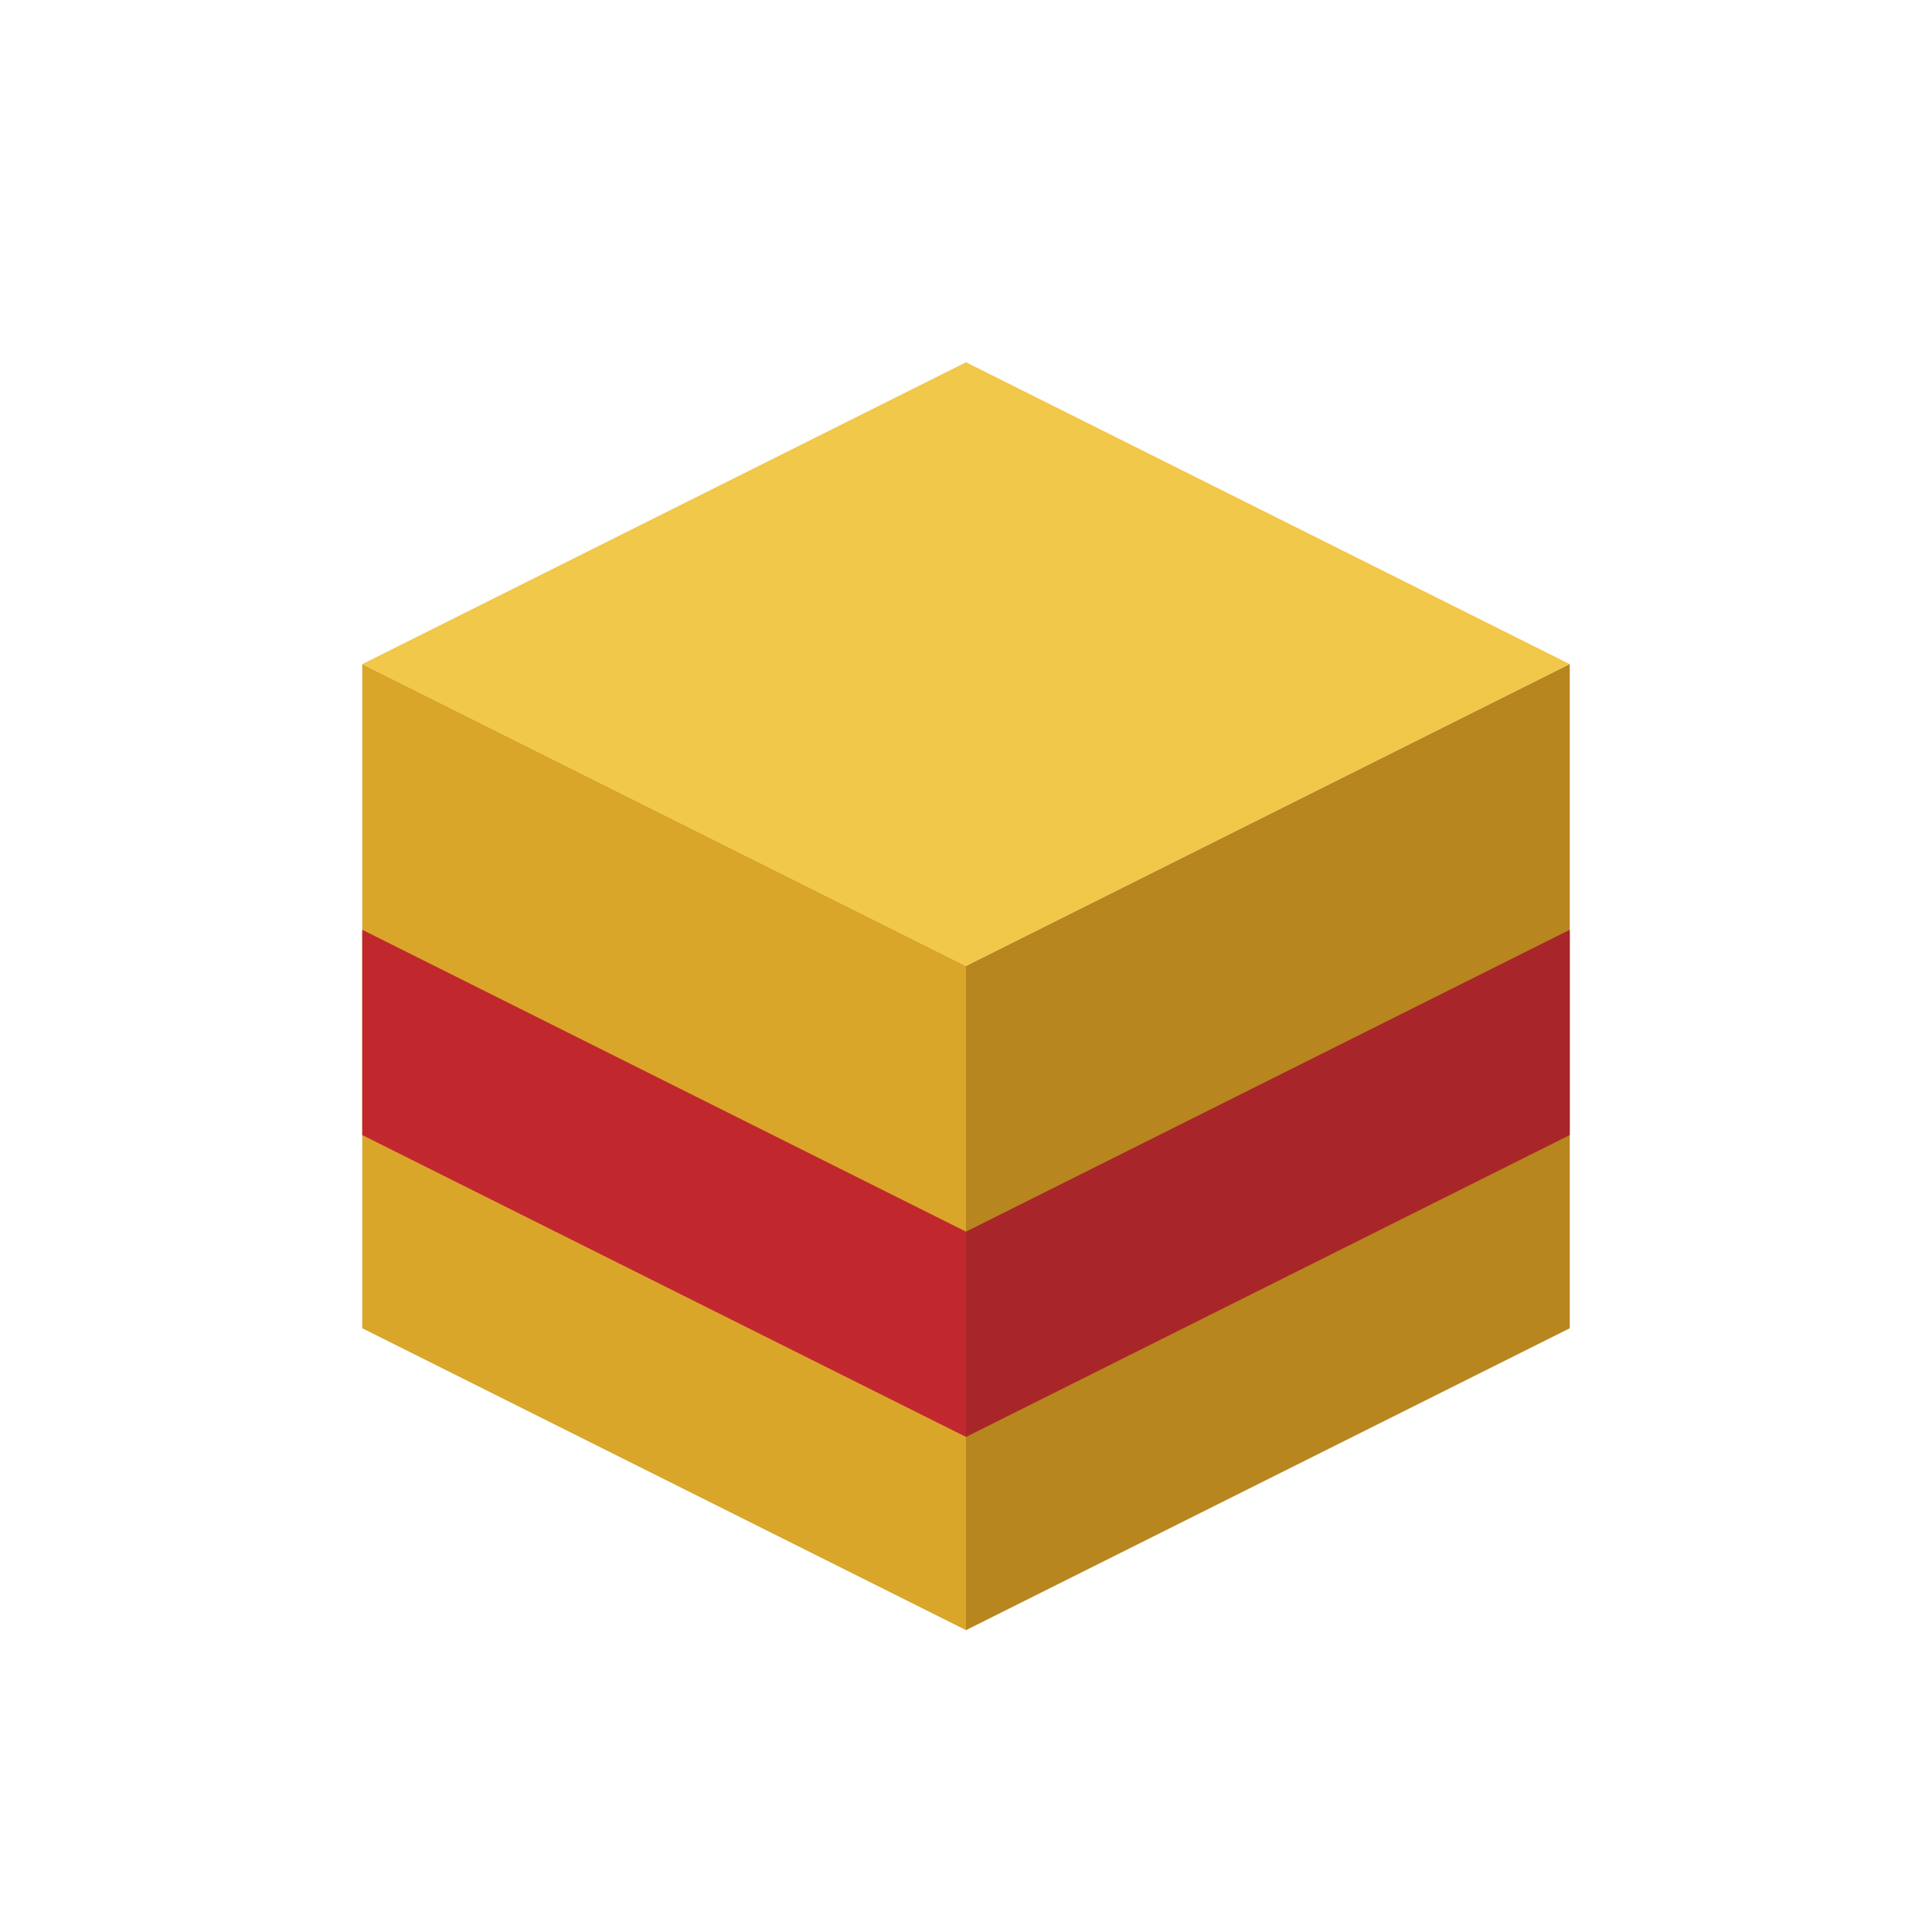
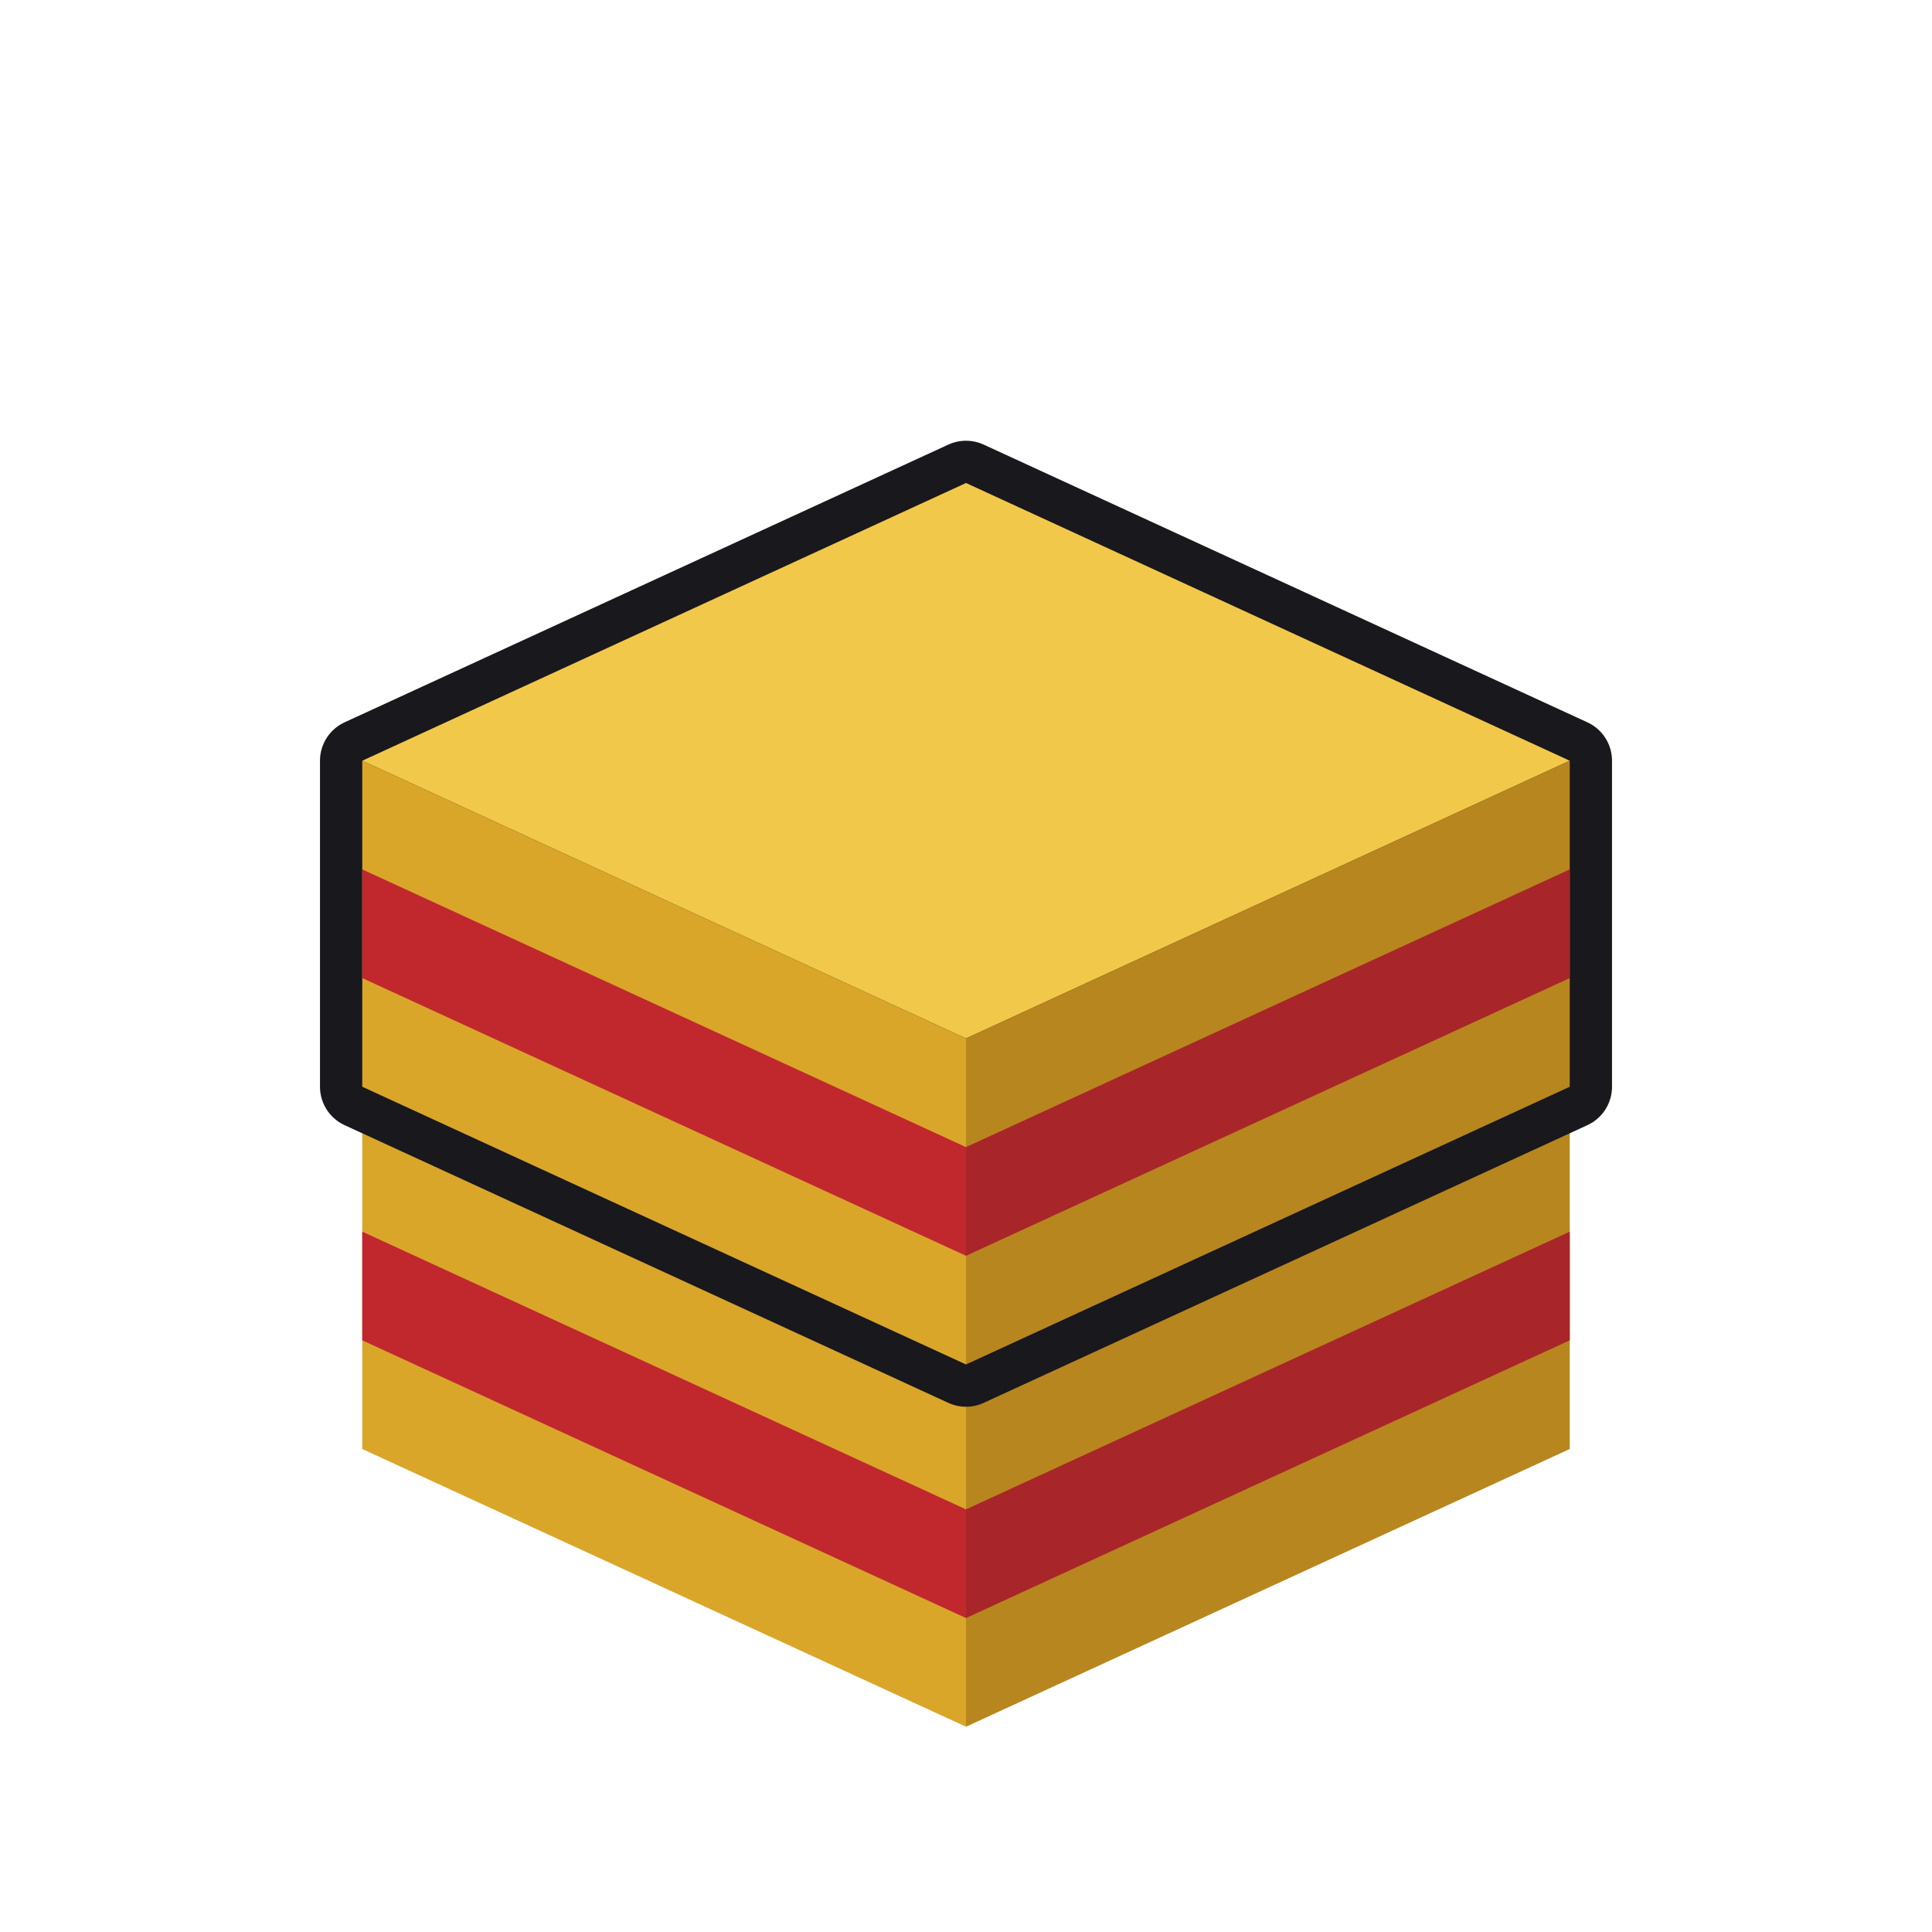
<svg xmlns="http://www.w3.org/2000/svg" viewBox="0 0 32 32">
-   <path fill="#f2c84a" d="M16 6l10 5-10 5-10-5z" />
-   <path fill="#d9a62a" d="M6 11l10 5v11l-10-5z" />
-   <path fill="#b8861e" d="M16 16l10-5v11l-10 5z" />
-   <path fill="#c0282e" d="M6 15.4l10 5v3.4l-10-5z" />
-   <path fill="#a8252a" d="M16 20.4l10-5v3.4l-10 5z" />
+   <path fill="#f2c84a" d="M16 14l10 4.6-10 4.6-10-4.6z" />
+   <path fill="#d9a62a" d="M6 18.6l10 4.6v5.4l-10-4.6z" />
+   <path fill="#b8861e" d="M16 23.2l10-4.6v5.4l-10 4.6z" />
+   <path fill="#c0282e" d="M6 20.4l10 4.6v1.8l-10-4.6z" />
+   <path fill="#a8252a" d="M16 25l10-4.6v1.8l-10 4.6z" />
+   <path fill="#18181d" stroke="#18181d" stroke-width="1.4" stroke-linejoin="round" d="M16 8l10 4.6v5.4l-10 4.6-10-4.6v-5.4z" />
+   <path fill="#f2c84a" d="M16 8l10 4.6-10 4.6-10-4.6z" />
+   <path fill="#d9a62a" d="M6 12.6l10 4.6v5.4l-10-4.6z" />
+   <path fill="#b8861e" d="M16 17.2l10-4.6v5.4l-10 4.6z" />
+   <path fill="#c0282e" d="M6 14.4l10 4.6v1.8l-10-4.6z" />
+   <path fill="#a8252a" d="M16 19l10-4.6v1.8l-10 4.6z" />
</svg>
